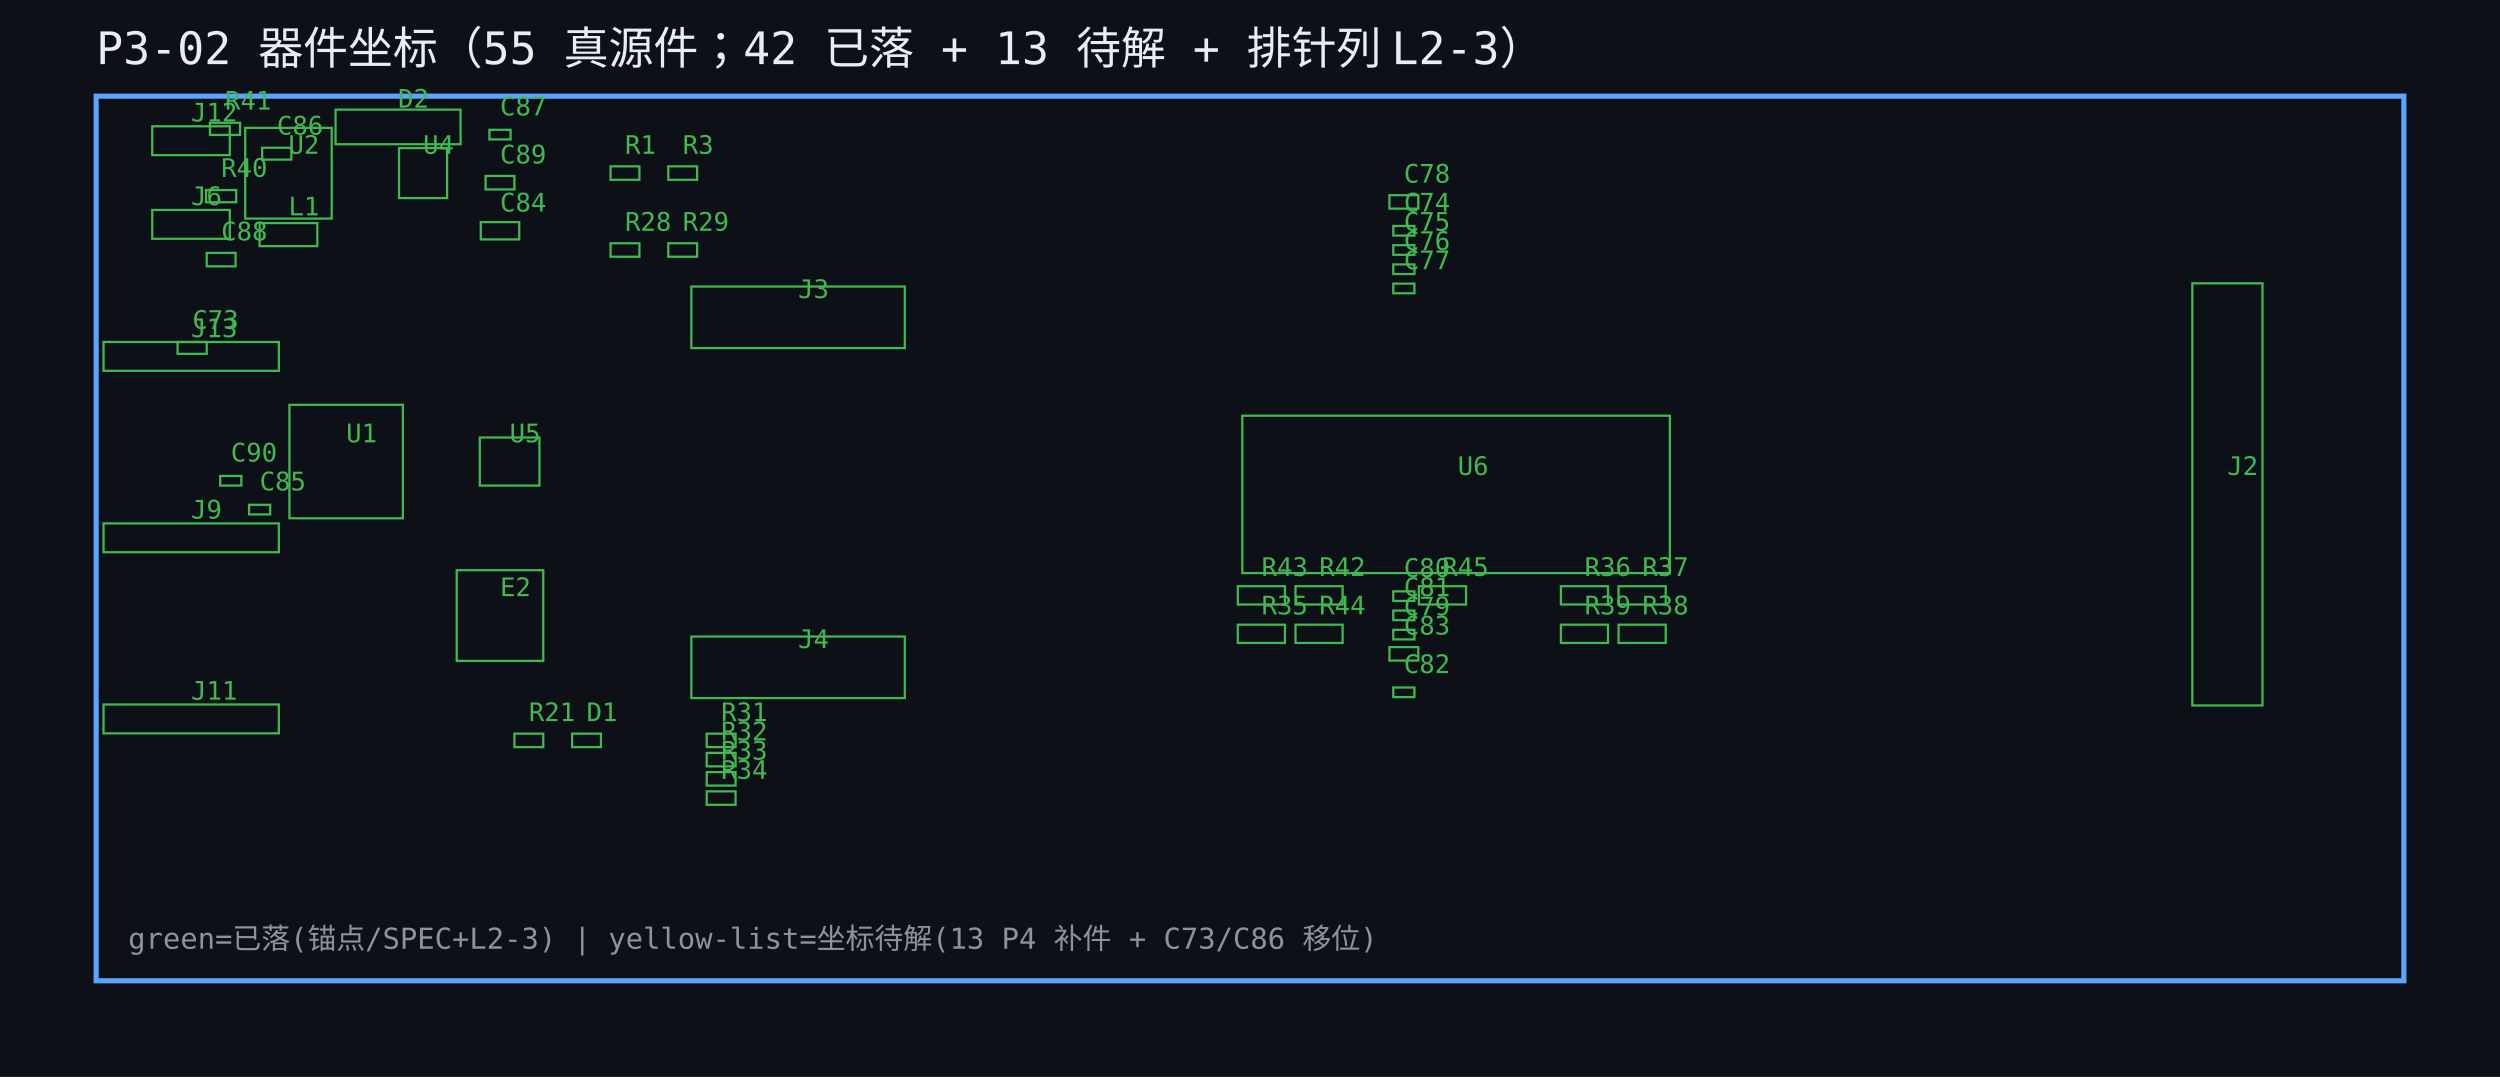
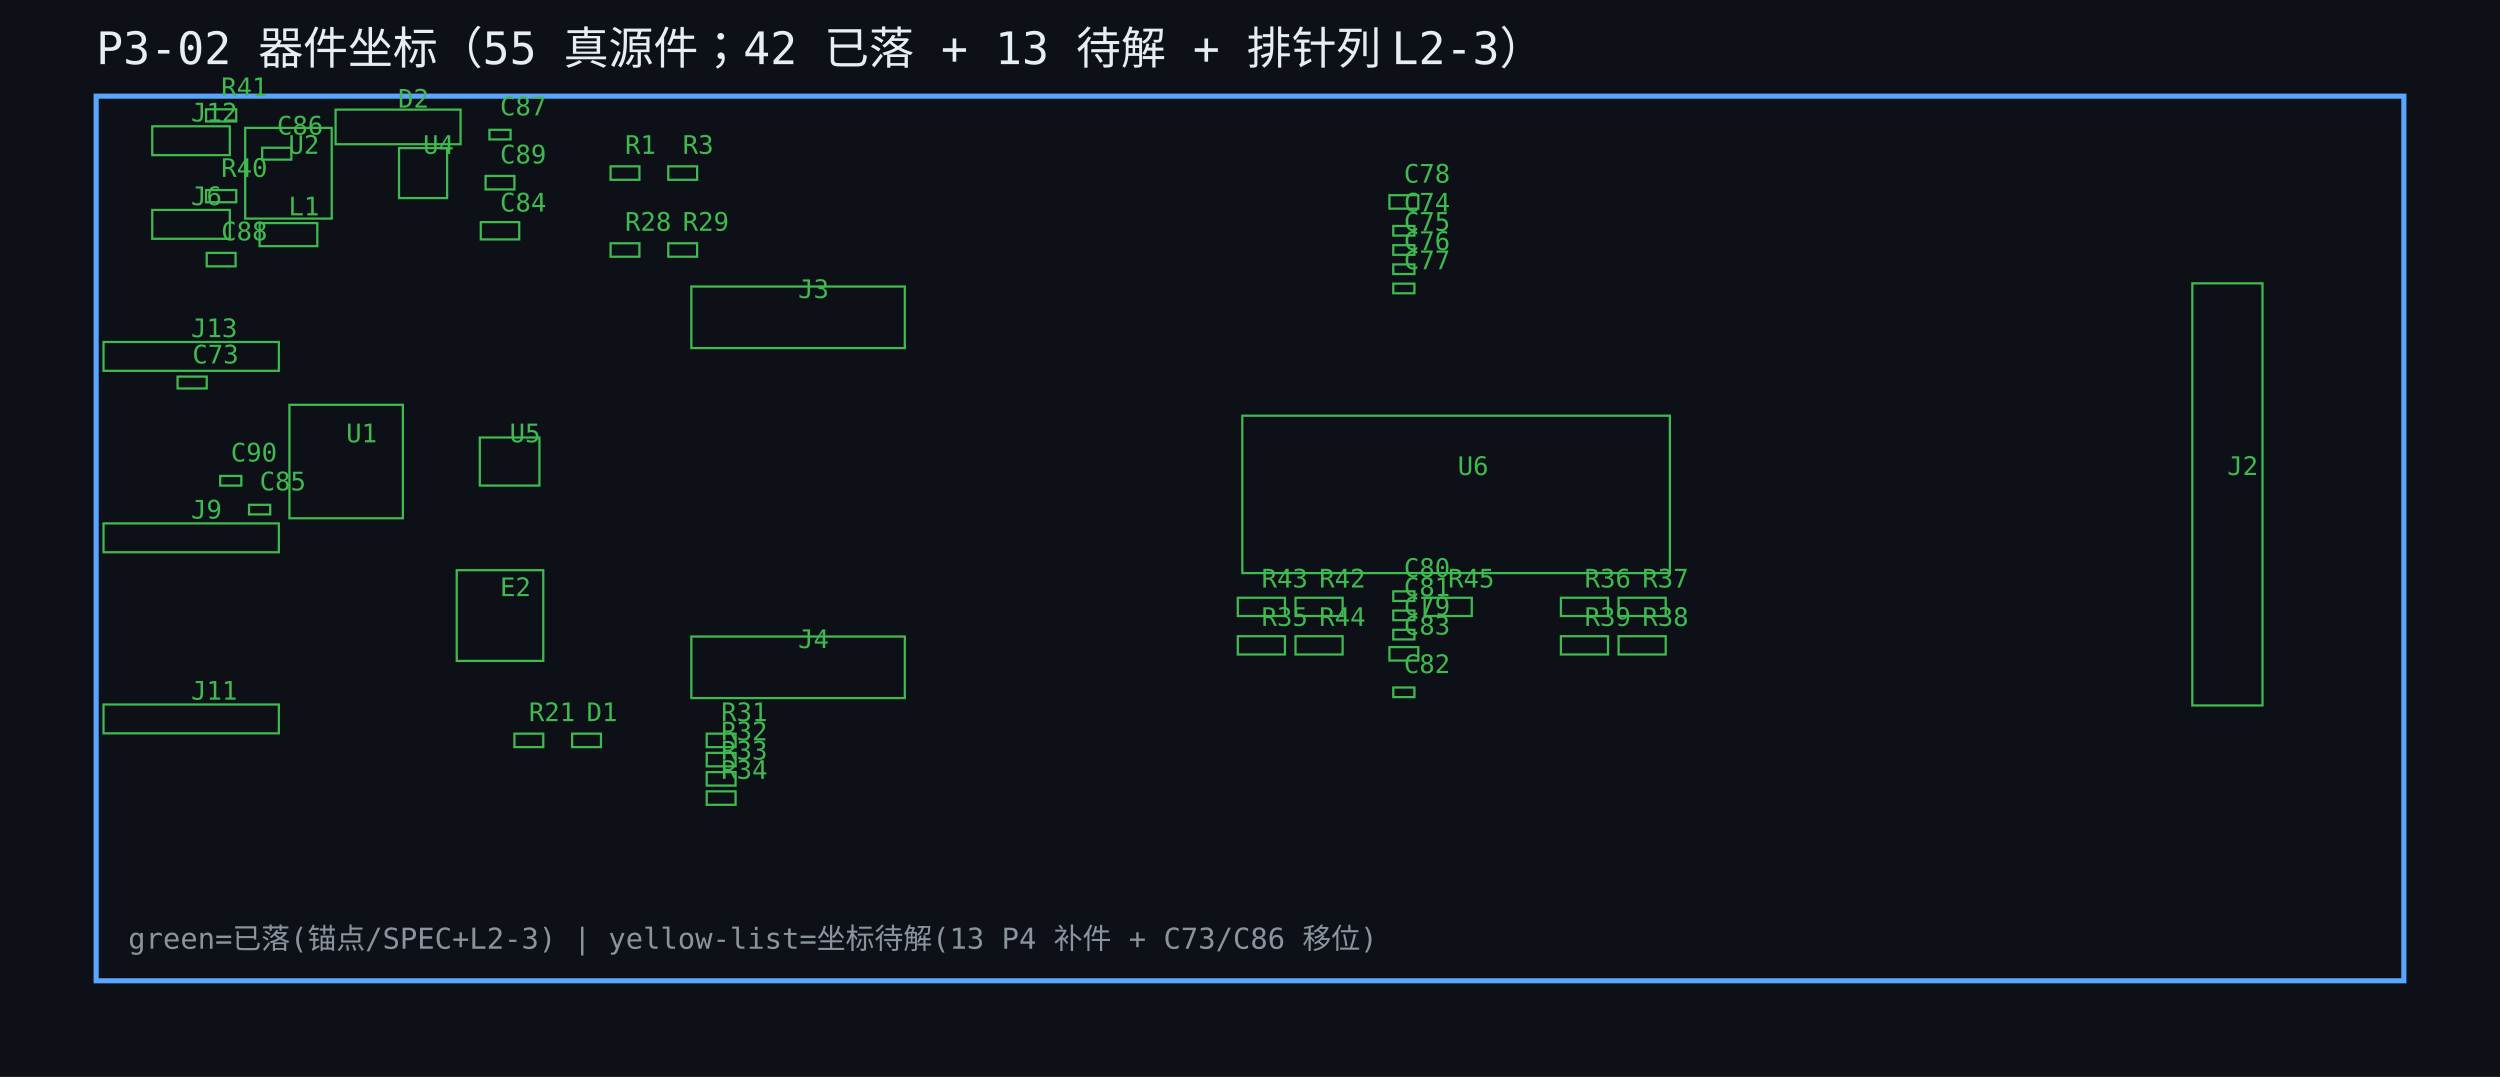
<svg xmlns="http://www.w3.org/2000/svg" width="780" height="336" viewBox="0 0 780 336">
  <rect width="780" height="336" fill="#0d1117" />
  <text x="30" y="20" fill="#e6edf3" font-family="monospace" font-size="14">P3-02 器件坐标（55 真源件；42 已落 + 13 待解 + 排针列 L2-3）</text>
  <g transform="translate(30,30)">
    <rect x="0.0" y="0.0" width="720.0" height="276.0" fill="none" stroke="#58a6ff" stroke-width="1.6" />
-     <rect x="25.4" y="76.7" width="9.1" height="3.7" fill="none" stroke="#3fb950" stroke-width="0.7" />
-     <text x="30.0" y="72.6" fill="#3fb950" font-family="monospace" font-size="8" text-anchor="start">C73</text>
+     <rect x="25.4" y="87.5" width="9.1" height="3.7" fill="none" stroke="#3fb950" stroke-width="0.7" />
+     <text x="30.0" y="83.4" fill="#3fb950" font-family="monospace" font-size="8" text-anchor="start">C73</text>
    <rect x="404.7" y="40.5" width="6.6" height="3.0" fill="none" stroke="#3fb950" stroke-width="0.7" />
    <text x="408.0" y="36.0" fill="#3fb950" font-family="monospace" font-size="8" text-anchor="start">C74</text>
    <rect x="404.7" y="46.5" width="6.6" height="3.0" fill="none" stroke="#3fb950" stroke-width="0.7" />
    <text x="408.0" y="42.0" fill="#3fb950" font-family="monospace" font-size="8" text-anchor="start">C75</text>
    <rect x="404.7" y="52.5" width="6.6" height="3.0" fill="none" stroke="#3fb950" stroke-width="0.7" />
    <text x="408.0" y="48.0" fill="#3fb950" font-family="monospace" font-size="8" text-anchor="start">C76</text>
    <rect x="404.7" y="58.5" width="6.6" height="3.0" fill="none" stroke="#3fb950" stroke-width="0.7" />
    <text x="408.0" y="54.0" fill="#3fb950" font-family="monospace" font-size="8" text-anchor="start">C77</text>
    <rect x="403.5" y="30.9" width="9.0" height="4.2" fill="none" stroke="#3fb950" stroke-width="0.7" />
    <text x="408.0" y="27.0" fill="#3fb950" font-family="monospace" font-size="8" text-anchor="start">C78</text>
    <rect x="404.7" y="166.5" width="6.6" height="3.0" fill="none" stroke="#3fb950" stroke-width="0.7" />
    <text x="408.0" y="162.0" fill="#3fb950" font-family="monospace" font-size="8" text-anchor="start">C79</text>
    <rect x="404.7" y="154.5" width="6.6" height="3.0" fill="none" stroke="#3fb950" stroke-width="0.7" />
    <text x="408.0" y="150.0" fill="#3fb950" font-family="monospace" font-size="8" text-anchor="start">C80</text>
    <rect x="404.7" y="160.5" width="6.6" height="3.0" fill="none" stroke="#3fb950" stroke-width="0.7" />
    <text x="408.0" y="156.0" fill="#3fb950" font-family="monospace" font-size="8" text-anchor="start">C81</text>
    <rect x="404.7" y="184.5" width="6.6" height="3.0" fill="none" stroke="#3fb950" stroke-width="0.7" />
    <text x="408.0" y="180.0" fill="#3fb950" font-family="monospace" font-size="8" text-anchor="start">C82</text>
    <rect x="403.5" y="171.9" width="9.0" height="4.2" fill="none" stroke="#3fb950" stroke-width="0.7" />
    <text x="408.0" y="168.0" fill="#3fb950" font-family="monospace" font-size="8" text-anchor="start">C83</text>
    <rect x="120.0" y="39.3" width="12.0" height="5.4" fill="none" stroke="#3fb950" stroke-width="0.7" />
    <text x="126.0" y="36.0" fill="#3fb950" font-family="monospace" font-size="8" text-anchor="start">C84</text>
    <rect x="47.7" y="127.5" width="6.6" height="3.0" fill="none" stroke="#3fb950" stroke-width="0.7" />
    <text x="51.0" y="123.0" fill="#3fb950" font-family="monospace" font-size="8" text-anchor="start">C85</text>
    <rect x="51.8" y="16.1" width="9.1" height="3.7" fill="none" stroke="#3fb950" stroke-width="0.7" />
    <text x="56.4" y="12.0" fill="#3fb950" font-family="monospace" font-size="8" text-anchor="start">C86</text>
    <rect x="122.7" y="10.5" width="6.6" height="3.0" fill="none" stroke="#3fb950" stroke-width="0.7" />
    <text x="126.0" y="6.0" fill="#3fb950" font-family="monospace" font-size="8" text-anchor="start">C87</text>
    <rect x="34.5" y="48.9" width="9.0" height="4.2" fill="none" stroke="#3fb950" stroke-width="0.7" />
    <text x="39.0" y="45.0" fill="#3fb950" font-family="monospace" font-size="8" text-anchor="start">C88</text>
    <rect x="121.5" y="24.9" width="9.0" height="4.2" fill="none" stroke="#3fb950" stroke-width="0.7" />
    <text x="126.0" y="21.0" fill="#3fb950" font-family="monospace" font-size="8" text-anchor="start">C89</text>
    <rect x="38.7" y="118.5" width="6.6" height="3.0" fill="none" stroke="#3fb950" stroke-width="0.7" />
    <text x="42.0" y="114.0" fill="#3fb950" font-family="monospace" font-size="8" text-anchor="start">C90</text>
    <rect x="148.5" y="198.9" width="9.0" height="4.2" fill="none" stroke="#3fb950" stroke-width="0.7" />
    <text x="153.0" y="195.0" fill="#3fb950" font-family="monospace" font-size="8" text-anchor="start">D1</text>
    <rect x="74.7" y="4.2" width="39.0" height="10.8" fill="none" stroke="#3fb950" stroke-width="0.7" />
    <text x="94.2" y="3.6" fill="#3fb950" font-family="monospace" font-size="8" text-anchor="start">D2</text>
    <rect x="112.5" y="147.9" width="27.0" height="28.3" fill="none" stroke="#3fb950" stroke-width="0.7" />
    <text x="126.0" y="156.0" fill="#3fb950" font-family="monospace" font-size="8" text-anchor="start">E2</text>
    <rect x="2.3" y="189.8" width="54.7" height="9.0" fill="none" stroke="#3fb950" stroke-width="0.7" />
    <text x="29.6" y="188.3" fill="#3fb950" font-family="monospace" font-size="8" text-anchor="start">J11</text>
    <rect x="17.5" y="9.4" width="24.2" height="9.0" fill="none" stroke="#3fb950" stroke-width="0.7" />
    <text x="29.6" y="7.9" fill="#3fb950" font-family="monospace" font-size="8" text-anchor="start">J12</text>
    <rect x="2.3" y="76.7" width="54.7" height="9.0" fill="none" stroke="#3fb950" stroke-width="0.7" />
    <text x="29.6" y="75.2" fill="#3fb950" font-family="monospace" font-size="8" text-anchor="start">J13</text>
    <rect x="654.0" y="58.4" width="21.9" height="131.7" fill="none" stroke="#3fb950" stroke-width="0.7" />
    <text x="664.9" y="118.2" fill="#3fb950" font-family="monospace" font-size="8" text-anchor="start">J2</text>
    <rect x="185.7" y="59.4" width="66.6" height="19.2" fill="none" stroke="#3fb950" stroke-width="0.7" />
    <text x="219.0" y="63.0" fill="#3fb950" font-family="monospace" font-size="8" text-anchor="start">J3</text>
    <rect x="185.7" y="168.6" width="66.6" height="19.2" fill="none" stroke="#3fb950" stroke-width="0.7" />
    <text x="219.0" y="172.2" fill="#3fb950" font-family="monospace" font-size="8" text-anchor="start">J4</text>
    <rect x="17.5" y="35.5" width="24.2" height="9.0" fill="none" stroke="#3fb950" stroke-width="0.7" />
    <text x="29.6" y="34.0" fill="#3fb950" font-family="monospace" font-size="8" text-anchor="start">J6</text>
    <rect x="2.3" y="133.3" width="54.7" height="9.0" fill="none" stroke="#3fb950" stroke-width="0.7" />
    <text x="29.6" y="131.8" fill="#3fb950" font-family="monospace" font-size="8" text-anchor="start">J9</text>
    <rect x="51.0" y="39.6" width="18.0" height="7.2" fill="none" stroke="#3fb950" stroke-width="0.7" />
    <text x="60.0" y="37.2" fill="#3fb950" font-family="monospace" font-size="8" text-anchor="start">L1</text>
    <rect x="160.5" y="21.9" width="9.0" height="4.2" fill="none" stroke="#3fb950" stroke-width="0.7" />
    <text x="165.0" y="18.0" fill="#3fb950" font-family="monospace" font-size="8" text-anchor="start">R1</text>
    <rect x="130.5" y="198.9" width="9.0" height="4.2" fill="none" stroke="#3fb950" stroke-width="0.7" />
    <text x="135.0" y="195.0" fill="#3fb950" font-family="monospace" font-size="8" text-anchor="start">R21</text>
    <rect x="160.5" y="45.9" width="9.0" height="4.2" fill="none" stroke="#3fb950" stroke-width="0.7" />
    <text x="165.0" y="42.0" fill="#3fb950" font-family="monospace" font-size="8" text-anchor="start">R28</text>
    <rect x="178.5" y="45.9" width="9.0" height="4.2" fill="none" stroke="#3fb950" stroke-width="0.7" />
    <text x="183.0" y="42.0" fill="#3fb950" font-family="monospace" font-size="8" text-anchor="start">R29</text>
    <rect x="178.5" y="21.9" width="9.0" height="4.2" fill="none" stroke="#3fb950" stroke-width="0.7" />
    <text x="183.0" y="18.0" fill="#3fb950" font-family="monospace" font-size="8" text-anchor="start">R3</text>
    <rect x="190.5" y="198.9" width="9.0" height="4.2" fill="none" stroke="#3fb950" stroke-width="0.7" />
    <text x="195.0" y="195.0" fill="#3fb950" font-family="monospace" font-size="8" text-anchor="start">R31</text>
    <rect x="190.5" y="204.9" width="9.0" height="4.2" fill="none" stroke="#3fb950" stroke-width="0.7" />
    <text x="195.0" y="201.0" fill="#3fb950" font-family="monospace" font-size="8" text-anchor="start">R32</text>
    <rect x="190.5" y="210.9" width="9.0" height="4.2" fill="none" stroke="#3fb950" stroke-width="0.7" />
    <text x="195.0" y="207.0" fill="#3fb950" font-family="monospace" font-size="8" text-anchor="start">R33</text>
    <rect x="190.5" y="216.9" width="9.0" height="4.2" fill="none" stroke="#3fb950" stroke-width="0.7" />
    <text x="195.0" y="213.0" fill="#3fb950" font-family="monospace" font-size="8" text-anchor="start">R34</text>
-     <rect x="356.2" y="164.9" width="14.7" height="5.7" fill="none" stroke="#3fb950" stroke-width="0.7" />
-     <text x="363.6" y="161.7" fill="#3fb950" font-family="monospace" font-size="8" text-anchor="start">R35</text>
-     <rect x="457.0" y="152.9" width="14.7" height="5.7" fill="none" stroke="#3fb950" stroke-width="0.7" />
-     <text x="464.4" y="149.7" fill="#3fb950" font-family="monospace" font-size="8" text-anchor="start">R36</text>
-     <rect x="475.0" y="152.9" width="14.7" height="5.7" fill="none" stroke="#3fb950" stroke-width="0.7" />
-     <text x="482.4" y="149.7" fill="#3fb950" font-family="monospace" font-size="8" text-anchor="start">R37</text>
-     <rect x="475.0" y="164.9" width="14.7" height="5.7" fill="none" stroke="#3fb950" stroke-width="0.7" />
-     <text x="482.4" y="161.7" fill="#3fb950" font-family="monospace" font-size="8" text-anchor="start">R38</text>
-     <rect x="457.0" y="164.9" width="14.7" height="5.7" fill="none" stroke="#3fb950" stroke-width="0.7" />
-     <text x="464.4" y="161.7" fill="#3fb950" font-family="monospace" font-size="8" text-anchor="start">R39</text>
+     <rect x="356.2" y="168.5" width="14.7" height="5.7" fill="none" stroke="#3fb950" stroke-width="0.7" />
+     <text x="363.6" y="165.3" fill="#3fb950" font-family="monospace" font-size="8" text-anchor="start">R35</text>
+     <rect x="457.0" y="156.5" width="14.7" height="5.7" fill="none" stroke="#3fb950" stroke-width="0.7" />
+     <text x="464.4" y="153.3" fill="#3fb950" font-family="monospace" font-size="8" text-anchor="start">R36</text>
+     <rect x="475.0" y="156.5" width="14.7" height="5.7" fill="none" stroke="#3fb950" stroke-width="0.7" />
+     <text x="482.4" y="153.3" fill="#3fb950" font-family="monospace" font-size="8" text-anchor="start">R37</text>
+     <rect x="475.0" y="168.5" width="14.7" height="5.7" fill="none" stroke="#3fb950" stroke-width="0.7" />
+     <text x="482.4" y="165.3" fill="#3fb950" font-family="monospace" font-size="8" text-anchor="start">R38</text>
+     <rect x="457.0" y="168.5" width="14.7" height="5.7" fill="none" stroke="#3fb950" stroke-width="0.7" />
+     <text x="464.4" y="165.3" fill="#3fb950" font-family="monospace" font-size="8" text-anchor="start">R39</text>
    <rect x="34.3" y="29.3" width="9.4" height="3.8" fill="none" stroke="#3fb950" stroke-width="0.7" />
    <text x="39.0" y="25.2" fill="#3fb950" font-family="monospace" font-size="8" text-anchor="start">R40</text>
-     <rect x="35.5" y="8.3" width="9.4" height="3.8" fill="none" stroke="#3fb950" stroke-width="0.7" />
-     <text x="40.2" y="4.2" fill="#3fb950" font-family="monospace" font-size="8" text-anchor="start">R41</text>
-     <rect x="374.2" y="152.9" width="14.7" height="5.7" fill="none" stroke="#3fb950" stroke-width="0.7" />
-     <text x="381.6" y="149.7" fill="#3fb950" font-family="monospace" font-size="8" text-anchor="start">R42</text>
-     <rect x="356.2" y="152.9" width="14.7" height="5.7" fill="none" stroke="#3fb950" stroke-width="0.7" />
-     <text x="363.6" y="149.7" fill="#3fb950" font-family="monospace" font-size="8" text-anchor="start">R43</text>
-     <rect x="374.2" y="164.9" width="14.7" height="5.7" fill="none" stroke="#3fb950" stroke-width="0.7" />
-     <text x="381.6" y="161.7" fill="#3fb950" font-family="monospace" font-size="8" text-anchor="start">R44</text>
-     <rect x="412.7" y="152.9" width="14.7" height="5.7" fill="none" stroke="#3fb950" stroke-width="0.7" />
-     <text x="420.0" y="149.7" fill="#3fb950" font-family="monospace" font-size="8" text-anchor="start">R45</text>
+     <rect x="34.3" y="4.1" width="9.4" height="3.8" fill="none" stroke="#3fb950" stroke-width="0.7" />
+     <text x="39.0" y="0.0" fill="#3fb950" font-family="monospace" font-size="8" text-anchor="start">R41</text>
+     <rect x="374.2" y="156.5" width="14.7" height="5.7" fill="none" stroke="#3fb950" stroke-width="0.7" />
+     <text x="381.6" y="153.3" fill="#3fb950" font-family="monospace" font-size="8" text-anchor="start">R42</text>
+     <rect x="356.2" y="156.5" width="14.7" height="5.7" fill="none" stroke="#3fb950" stroke-width="0.7" />
+     <text x="363.6" y="153.3" fill="#3fb950" font-family="monospace" font-size="8" text-anchor="start">R43</text>
+     <rect x="374.2" y="168.5" width="14.7" height="5.7" fill="none" stroke="#3fb950" stroke-width="0.7" />
+     <text x="381.6" y="165.3" fill="#3fb950" font-family="monospace" font-size="8" text-anchor="start">R44</text>
+     <rect x="414.5" y="156.5" width="14.7" height="5.7" fill="none" stroke="#3fb950" stroke-width="0.7" />
+     <text x="421.8" y="153.3" fill="#3fb950" font-family="monospace" font-size="8" text-anchor="start">R45</text>
    <rect x="60.3" y="96.3" width="35.4" height="35.4" fill="none" stroke="#3fb950" stroke-width="0.7" />
    <text x="78.0" y="108.0" fill="#3fb950" font-family="monospace" font-size="8" text-anchor="start">U1</text>
    <rect x="46.5" y="9.9" width="27.0" height="28.3" fill="none" stroke="#3fb950" stroke-width="0.7" />
    <text x="60.0" y="18.0" fill="#3fb950" font-family="monospace" font-size="8" text-anchor="start">U2</text>
    <rect x="94.5" y="16.2" width="15.0" height="15.6" fill="none" stroke="#3fb950" stroke-width="0.7" />
    <text x="102.0" y="18.0" fill="#3fb950" font-family="monospace" font-size="8" text-anchor="start">U4</text>
    <rect x="119.7" y="106.5" width="18.6" height="15.0" fill="none" stroke="#3fb950" stroke-width="0.7" />
    <text x="129.0" y="108.0" fill="#3fb950" font-family="monospace" font-size="8" text-anchor="start">U5</text>
    <rect x="357.6" y="99.7" width="133.4" height="49.1" fill="none" stroke="#3fb950" stroke-width="0.7" />
    <text x="424.8" y="118.2" fill="#3fb950" font-family="monospace" font-size="8" text-anchor="start">U6</text>
    <text x="10.0" y="266.0" fill="#8b949e" font-family="monospace" font-size="9" text-anchor="start">green=已落(锚点/SPEC+L2-3) | yellow-list=坐标待解(13 P4 补件 + C73/C86 移位)</text>
  </g>
</svg>
